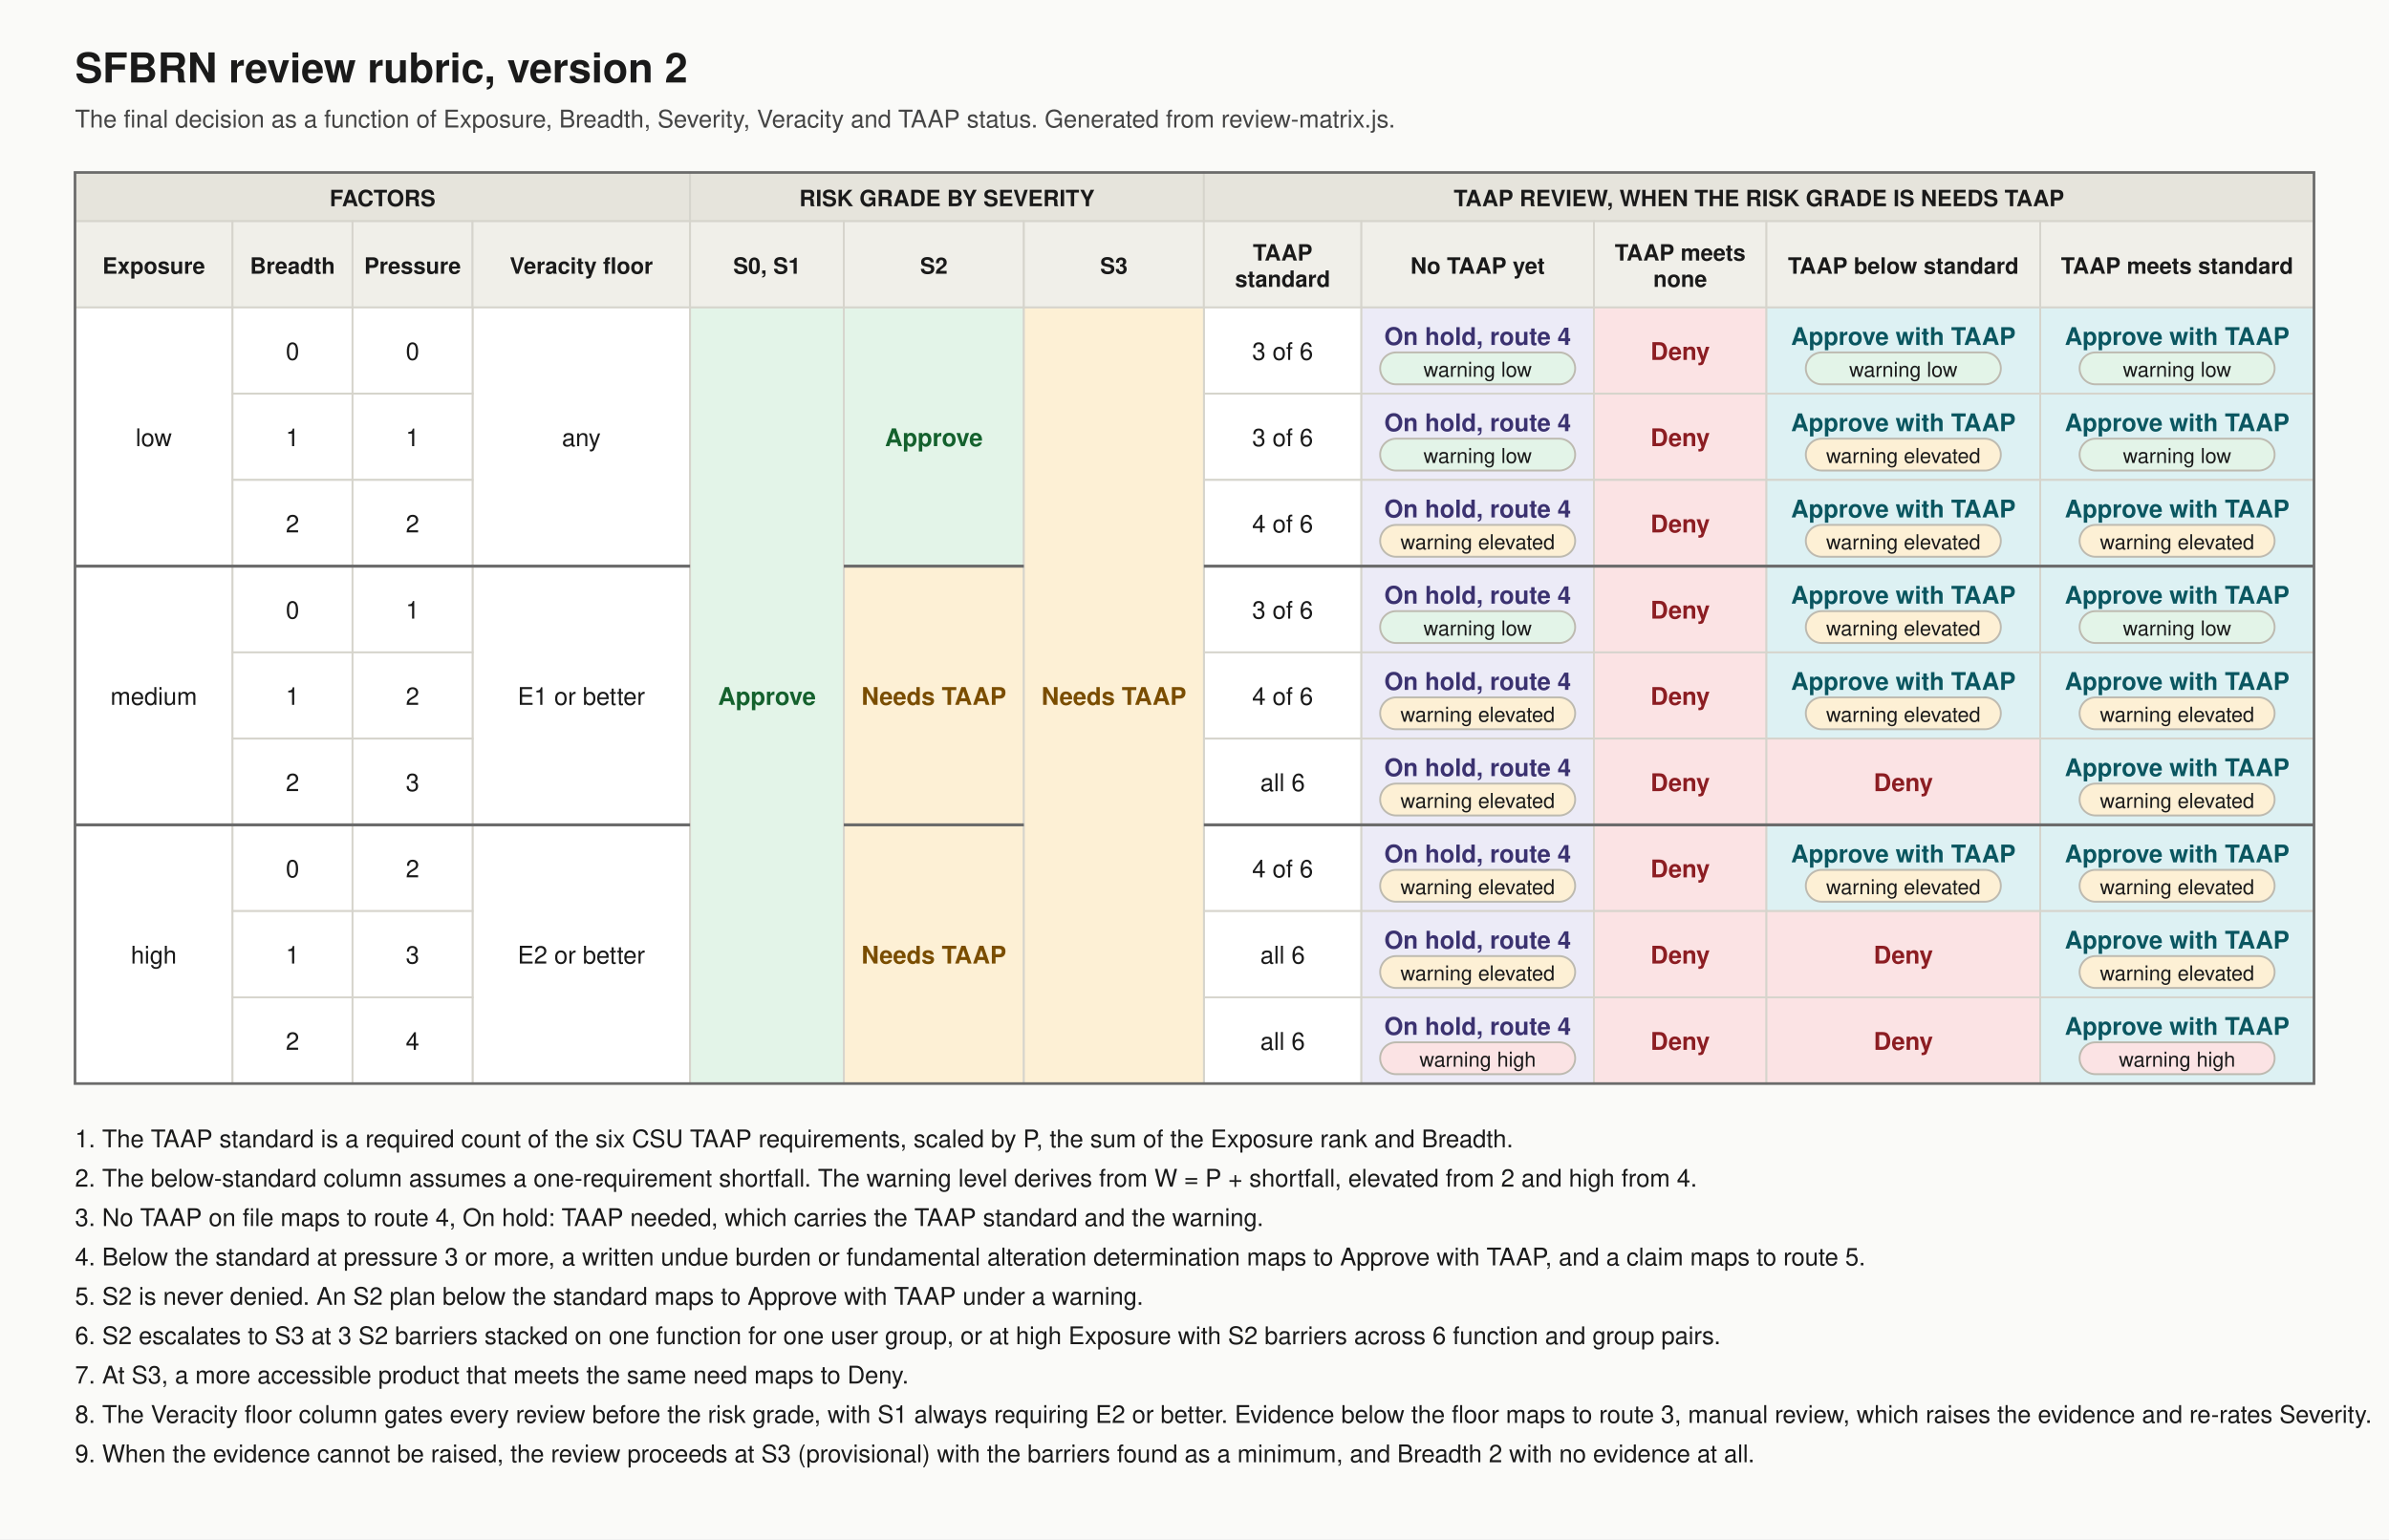
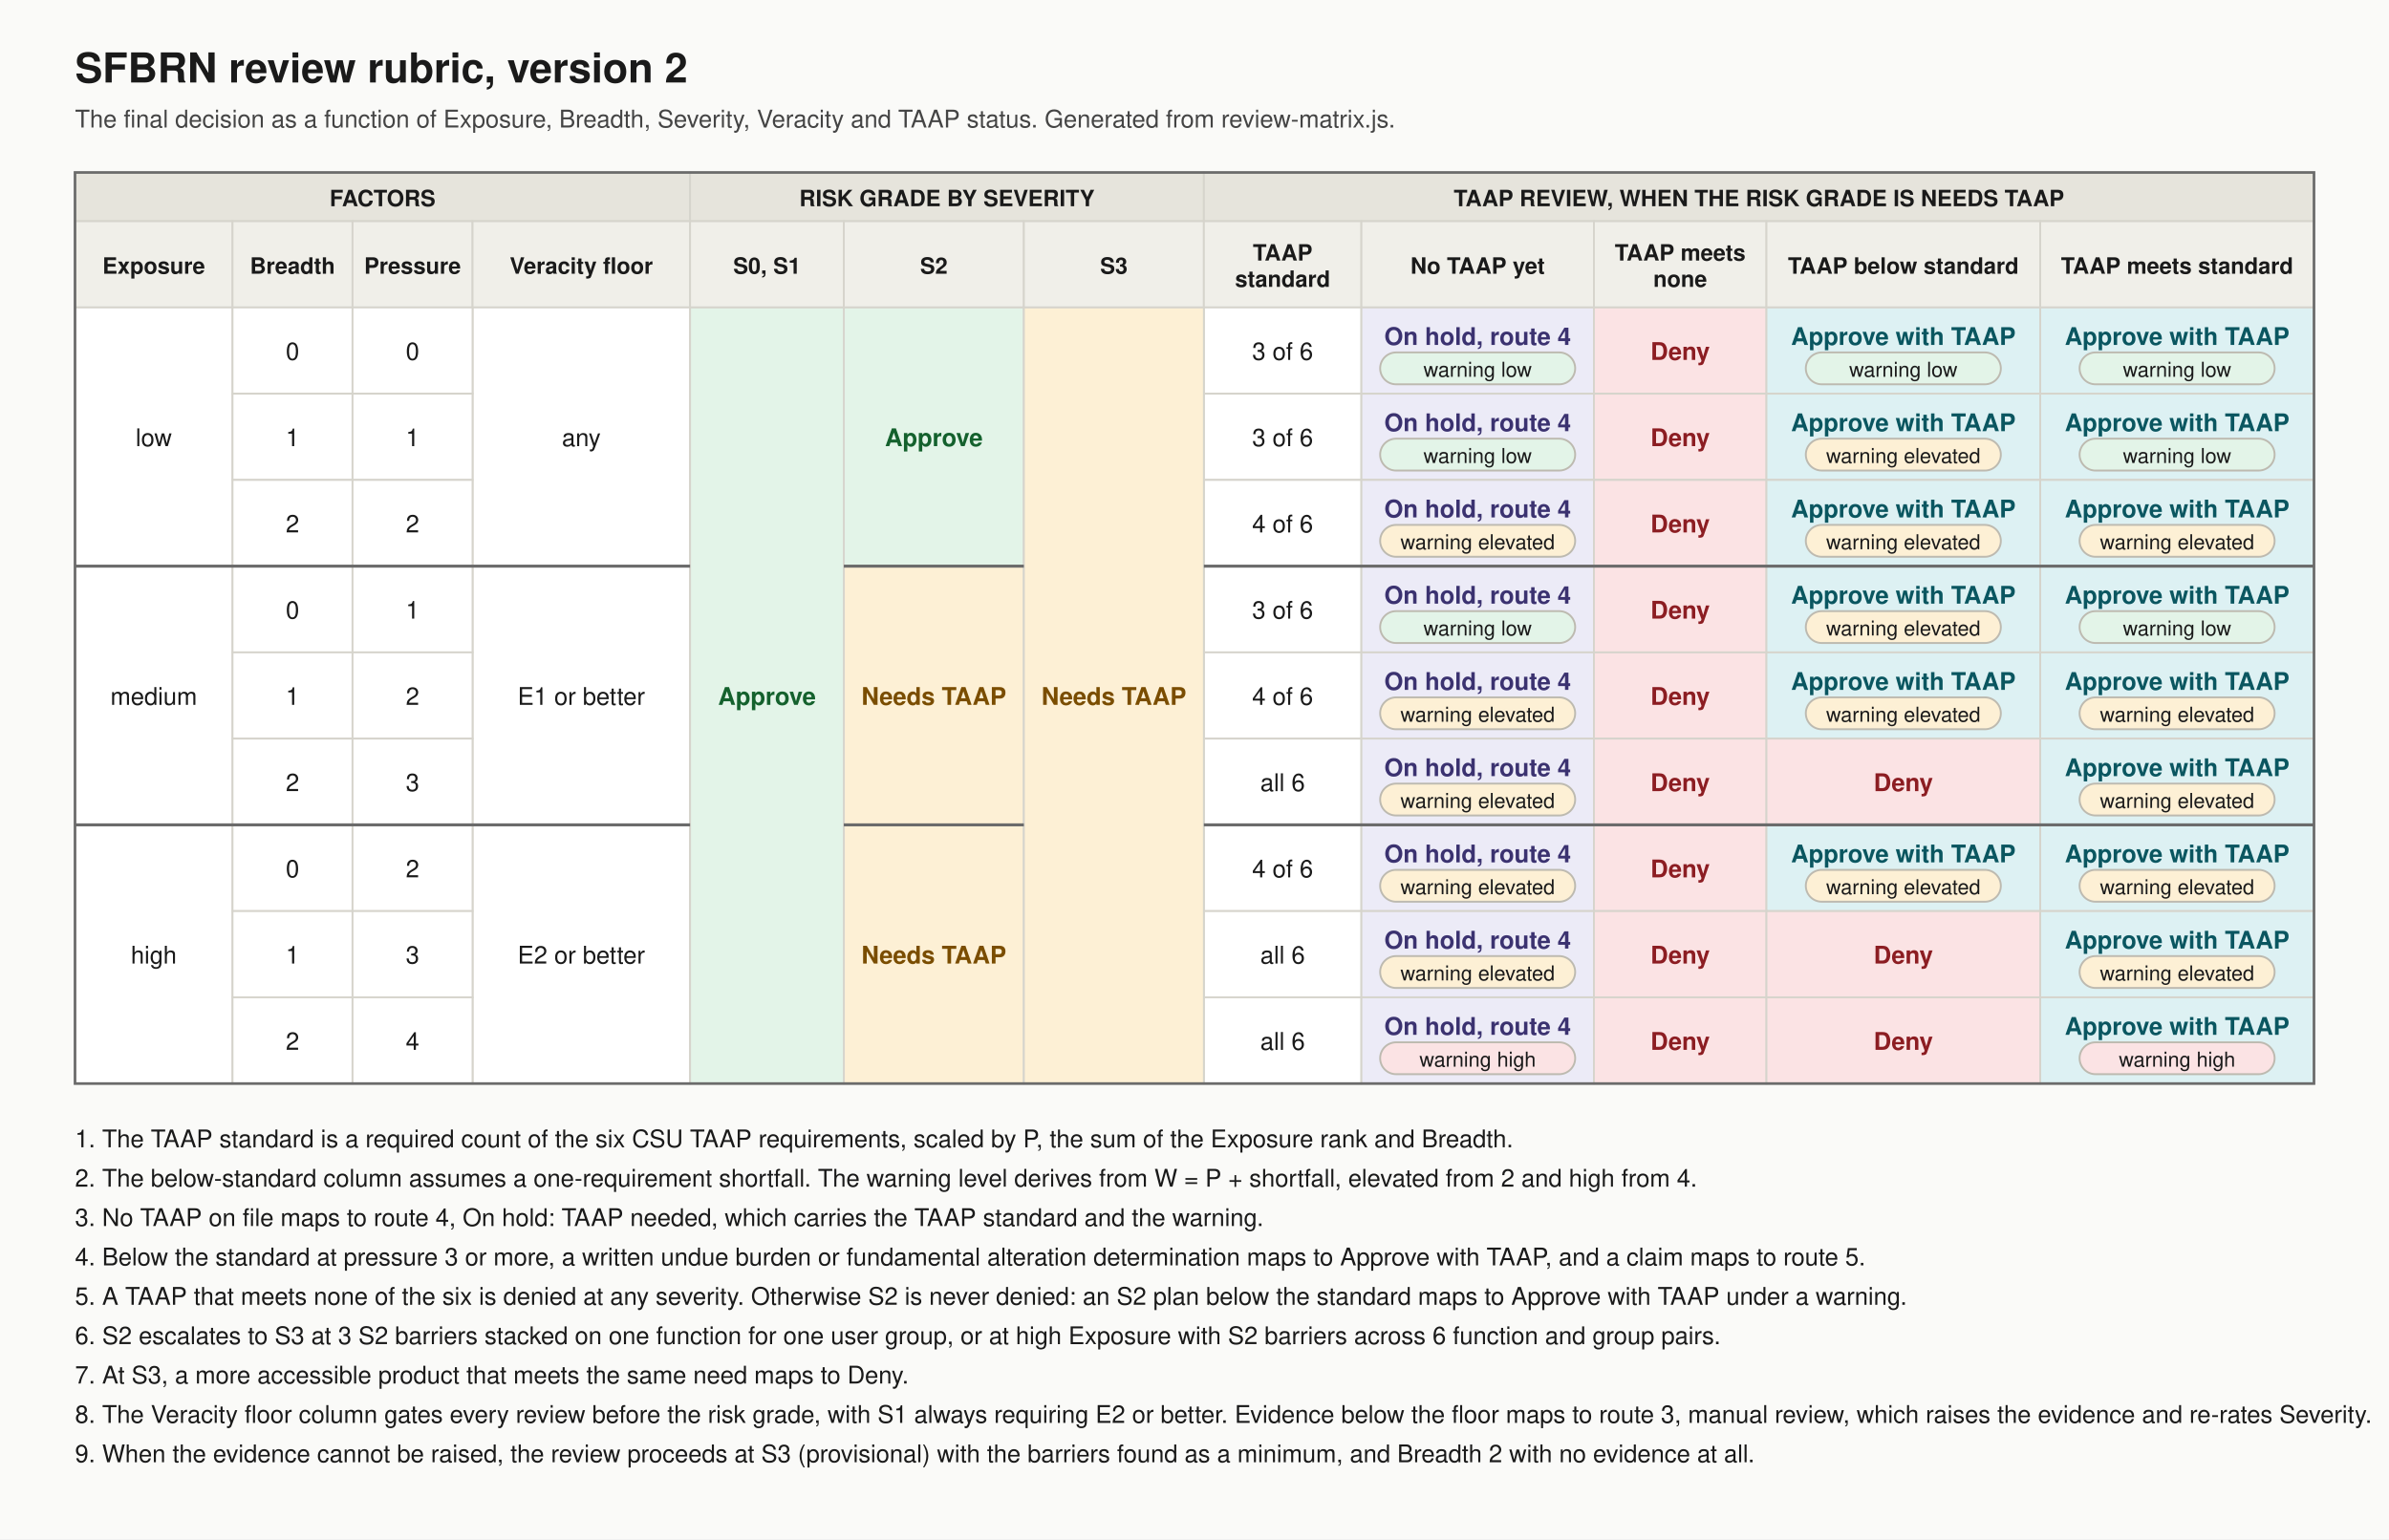
<svg xmlns="http://www.w3.org/2000/svg" viewBox="0 0 1274 821" width="1274" height="821" role="img" aria-labelledby="t d" font-family="Segoe UI, system-ui, -apple-system, Helvetica, Arial, sans-serif">
  <rect width="1274" height="821" fill="#fafaf8" />
  <text x="40" y="44" font-size="22" font-weight="700" fill="#1a1a1a">SFBRN review rubric, version 2</text>
  <text x="40" y="68" font-size="13" fill="#444">The final decision as a function of Exposure, Breadth, Severity, Veracity and TAAP status. Generated from review-matrix.js.</text>
  <rect x="40" y="92" width="328" height="26" fill="#e6e4dc" stroke="#d6d4cc" />
  <text x="204" y="110" text-anchor="middle" font-size="12" font-weight="700" fill="#1a1a1a">FACTORS</text>
  <rect x="368" y="92" width="274" height="26" fill="#e6e4dc" stroke="#d6d4cc" />
  <text x="505" y="110" text-anchor="middle" font-size="12" font-weight="700" fill="#1a1a1a">RISK GRADE BY SEVERITY</text>
  <rect x="642" y="92" width="592" height="26" fill="#e6e4dc" stroke="#d6d4cc" />
  <text x="938" y="110" text-anchor="middle" font-size="12" font-weight="700" fill="#1a1a1a">TAAP REVIEW, WHEN THE RISK GRADE IS NEEDS TAAP</text>
  <rect x="40" y="118" width="84" height="46" fill="#f0efe9" stroke="#d6d4cc" />
  <text x="82" y="146" text-anchor="middle" font-size="12" font-weight="700" fill="#1a1a1a">Exposure</text>
  <rect x="124" y="118" width="64" height="46" fill="#f0efe9" stroke="#d6d4cc" />
  <text x="156" y="146" text-anchor="middle" font-size="12" font-weight="700" fill="#1a1a1a">Breadth</text>
  <rect x="188" y="118" width="64" height="46" fill="#f0efe9" stroke="#d6d4cc" />
  <text x="220" y="146" text-anchor="middle" font-size="12" font-weight="700" fill="#1a1a1a">Pressure</text>
  <rect x="252" y="118" width="116" height="46" fill="#f0efe9" stroke="#d6d4cc" />
  <text x="310" y="146" text-anchor="middle" font-size="12" font-weight="700" fill="#1a1a1a">Veracity floor</text>
  <rect x="368" y="118" width="82" height="46" fill="#f0efe9" stroke="#d6d4cc" />
  <text x="409" y="146" text-anchor="middle" font-size="12" font-weight="700" fill="#1a1a1a">S0, S1</text>
  <rect x="450" y="118" width="96" height="46" fill="#f0efe9" stroke="#d6d4cc" />
  <text x="498" y="146" text-anchor="middle" font-size="12" font-weight="700" fill="#1a1a1a">S2</text>
  <rect x="546" y="118" width="96" height="46" fill="#f0efe9" stroke="#d6d4cc" />
  <text x="594" y="146" text-anchor="middle" font-size="12" font-weight="700" fill="#1a1a1a">S3</text>
  <rect x="642" y="118" width="84" height="46" fill="#f0efe9" stroke="#d6d4cc" />
  <text x="684" y="139" text-anchor="middle" font-size="12" font-weight="700" fill="#1a1a1a">TAAP</text>
  <text x="684" y="153" text-anchor="middle" font-size="12" font-weight="700" fill="#1a1a1a">standard</text>
  <rect x="726" y="118" width="124" height="46" fill="#f0efe9" stroke="#d6d4cc" />
  <text x="788" y="146" text-anchor="middle" font-size="12" font-weight="700" fill="#1a1a1a">No TAAP yet</text>
  <rect x="850" y="118" width="92" height="46" fill="#f0efe9" stroke="#d6d4cc" />
  <text x="896" y="139" text-anchor="middle" font-size="12" font-weight="700" fill="#1a1a1a">TAAP meets</text>
  <text x="896" y="153" text-anchor="middle" font-size="12" font-weight="700" fill="#1a1a1a">none</text>
  <rect x="942" y="118" width="146" height="46" fill="#f0efe9" stroke="#d6d4cc" />
  <text x="1015" y="146" text-anchor="middle" font-size="12" font-weight="700" fill="#1a1a1a">TAAP below standard</text>
  <rect x="1088" y="118" width="146" height="46" fill="#f0efe9" stroke="#d6d4cc" />
  <text x="1161" y="146" text-anchor="middle" font-size="12" font-weight="700" fill="#1a1a1a">TAAP meets standard</text>
  <rect x="40" y="164" width="84" height="138" fill="#ffffff" stroke="#d6d4cc" />
  <text x="82" y="238" text-anchor="middle" font-size="13" font-weight="400" fill="#1a1a1a">low</text>
  <rect x="252" y="164" width="116" height="138" fill="#ffffff" stroke="#d6d4cc" />
  <text x="310" y="238" text-anchor="middle" font-size="13" font-weight="400" fill="#1a1a1a">any</text>
  <rect x="450" y="164" width="96" height="138" fill="#e3f4e8" stroke="#d6d4cc" />
  <text x="498" y="238" text-anchor="middle" font-size="13" font-weight="600" fill="#14612d">Approve</text>
  <rect x="124" y="164" width="64" height="46" fill="#ffffff" stroke="#d6d4cc" />
  <text x="156" y="192" text-anchor="middle" font-size="13" font-weight="400" fill="#1a1a1a">0</text>
  <rect x="188" y="164" width="64" height="46" fill="#ffffff" stroke="#d6d4cc" />
  <text x="220" y="192" text-anchor="middle" font-size="13" font-weight="400" fill="#1a1a1a">0</text>
  <rect x="642" y="164" width="84" height="46" fill="#ffffff" stroke="#d6d4cc" />
  <text x="684" y="192" text-anchor="middle" font-size="13" font-weight="400" fill="#1a1a1a">3 of 6</text>
  <rect x="726" y="164" width="124" height="46" fill="#ecebf7" stroke="#d6d4cc" />
  <text x="788" y="184" text-anchor="middle" font-size="13" font-weight="600" fill="#3b3270">On hold, route 4</text>
  <rect x="736" y="188" width="104" height="17" rx="8.5" fill="#e3f4e8" stroke="#bdbab0" />
  <text x="788" y="201" text-anchor="middle" font-size="11" font-weight="400" fill="#1a1a1a">warning low</text>
  <rect x="850" y="164" width="92" height="46" fill="#fbe3e4" stroke="#d6d4cc" />
  <text x="896" y="192" text-anchor="middle" font-size="13" font-weight="600" fill="#8c1d22">Deny</text>
  <rect x="942" y="164" width="146" height="46" fill="#ddf1f3" stroke="#d6d4cc" />
  <text x="1015" y="184" text-anchor="middle" font-size="13" font-weight="600" fill="#0a5660">Approve with TAAP</text>
  <rect x="963" y="188" width="104" height="17" rx="8.5" fill="#e3f4e8" stroke="#bdbab0" />
  <text x="1015" y="201" text-anchor="middle" font-size="11" font-weight="400" fill="#1a1a1a">warning low</text>
  <rect x="1088" y="164" width="146" height="46" fill="#ddf1f3" stroke="#d6d4cc" />
  <text x="1161" y="184" text-anchor="middle" font-size="13" font-weight="600" fill="#0a5660">Approve with TAAP</text>
  <rect x="1109" y="188" width="104" height="17" rx="8.5" fill="#e3f4e8" stroke="#bdbab0" />
  <text x="1161" y="201" text-anchor="middle" font-size="11" font-weight="400" fill="#1a1a1a">warning low</text>
  <rect x="124" y="210" width="64" height="46" fill="#ffffff" stroke="#d6d4cc" />
  <text x="156" y="238" text-anchor="middle" font-size="13" font-weight="400" fill="#1a1a1a">1</text>
  <rect x="188" y="210" width="64" height="46" fill="#ffffff" stroke="#d6d4cc" />
  <text x="220" y="238" text-anchor="middle" font-size="13" font-weight="400" fill="#1a1a1a">1</text>
  <rect x="642" y="210" width="84" height="46" fill="#ffffff" stroke="#d6d4cc" />
  <text x="684" y="238" text-anchor="middle" font-size="13" font-weight="400" fill="#1a1a1a">3 of 6</text>
  <rect x="726" y="210" width="124" height="46" fill="#ecebf7" stroke="#d6d4cc" />
  <text x="788" y="230" text-anchor="middle" font-size="13" font-weight="600" fill="#3b3270">On hold, route 4</text>
  <rect x="736" y="234" width="104" height="17" rx="8.5" fill="#e3f4e8" stroke="#bdbab0" />
  <text x="788" y="247" text-anchor="middle" font-size="11" font-weight="400" fill="#1a1a1a">warning low</text>
  <rect x="850" y="210" width="92" height="46" fill="#fbe3e4" stroke="#d6d4cc" />
  <text x="896" y="238" text-anchor="middle" font-size="13" font-weight="600" fill="#8c1d22">Deny</text>
  <rect x="942" y="210" width="146" height="46" fill="#ddf1f3" stroke="#d6d4cc" />
  <text x="1015" y="230" text-anchor="middle" font-size="13" font-weight="600" fill="#0a5660">Approve with TAAP</text>
  <rect x="963" y="234" width="104" height="17" rx="8.5" fill="#fdf0d5" stroke="#bdbab0" />
  <text x="1015" y="247" text-anchor="middle" font-size="11" font-weight="400" fill="#1a1a1a">warning elevated</text>
  <rect x="1088" y="210" width="146" height="46" fill="#ddf1f3" stroke="#d6d4cc" />
  <text x="1161" y="230" text-anchor="middle" font-size="13" font-weight="600" fill="#0a5660">Approve with TAAP</text>
  <rect x="1109" y="234" width="104" height="17" rx="8.5" fill="#e3f4e8" stroke="#bdbab0" />
  <text x="1161" y="247" text-anchor="middle" font-size="11" font-weight="400" fill="#1a1a1a">warning low</text>
  <rect x="124" y="256" width="64" height="46" fill="#ffffff" stroke="#d6d4cc" />
  <text x="156" y="284" text-anchor="middle" font-size="13" font-weight="400" fill="#1a1a1a">2</text>
  <rect x="188" y="256" width="64" height="46" fill="#ffffff" stroke="#d6d4cc" />
  <text x="220" y="284" text-anchor="middle" font-size="13" font-weight="400" fill="#1a1a1a">2</text>
  <rect x="642" y="256" width="84" height="46" fill="#ffffff" stroke="#d6d4cc" />
  <text x="684" y="284" text-anchor="middle" font-size="13" font-weight="400" fill="#1a1a1a">4 of 6</text>
  <rect x="726" y="256" width="124" height="46" fill="#ecebf7" stroke="#d6d4cc" />
  <text x="788" y="276" text-anchor="middle" font-size="13" font-weight="600" fill="#3b3270">On hold, route 4</text>
  <rect x="736" y="280" width="104" height="17" rx="8.5" fill="#fdf0d5" stroke="#bdbab0" />
  <text x="788" y="293" text-anchor="middle" font-size="11" font-weight="400" fill="#1a1a1a">warning elevated</text>
  <rect x="850" y="256" width="92" height="46" fill="#fbe3e4" stroke="#d6d4cc" />
  <text x="896" y="284" text-anchor="middle" font-size="13" font-weight="600" fill="#8c1d22">Deny</text>
  <rect x="942" y="256" width="146" height="46" fill="#ddf1f3" stroke="#d6d4cc" />
  <text x="1015" y="276" text-anchor="middle" font-size="13" font-weight="600" fill="#0a5660">Approve with TAAP</text>
  <rect x="963" y="280" width="104" height="17" rx="8.5" fill="#fdf0d5" stroke="#bdbab0" />
  <text x="1015" y="293" text-anchor="middle" font-size="11" font-weight="400" fill="#1a1a1a">warning elevated</text>
  <rect x="1088" y="256" width="146" height="46" fill="#ddf1f3" stroke="#d6d4cc" />
  <text x="1161" y="276" text-anchor="middle" font-size="13" font-weight="600" fill="#0a5660">Approve with TAAP</text>
  <rect x="1109" y="280" width="104" height="17" rx="8.5" fill="#fdf0d5" stroke="#bdbab0" />
  <text x="1161" y="293" text-anchor="middle" font-size="11" font-weight="400" fill="#1a1a1a">warning elevated</text>
  <rect x="40" y="302" width="84" height="138" fill="#ffffff" stroke="#d6d4cc" />
  <text x="82" y="376" text-anchor="middle" font-size="13" font-weight="400" fill="#1a1a1a">medium</text>
  <rect x="252" y="302" width="116" height="138" fill="#ffffff" stroke="#d6d4cc" />
  <text x="310" y="376" text-anchor="middle" font-size="13" font-weight="400" fill="#1a1a1a">E1 or better</text>
  <rect x="450" y="302" width="96" height="138" fill="#fdf0d5" stroke="#d6d4cc" />
  <text x="498" y="376" text-anchor="middle" font-size="13" font-weight="600" fill="#7a4d00">Needs TAAP</text>
  <rect x="124" y="302" width="64" height="46" fill="#ffffff" stroke="#d6d4cc" />
  <text x="156" y="330" text-anchor="middle" font-size="13" font-weight="400" fill="#1a1a1a">0</text>
  <rect x="188" y="302" width="64" height="46" fill="#ffffff" stroke="#d6d4cc" />
  <text x="220" y="330" text-anchor="middle" font-size="13" font-weight="400" fill="#1a1a1a">1</text>
  <rect x="642" y="302" width="84" height="46" fill="#ffffff" stroke="#d6d4cc" />
  <text x="684" y="330" text-anchor="middle" font-size="13" font-weight="400" fill="#1a1a1a">3 of 6</text>
  <rect x="726" y="302" width="124" height="46" fill="#ecebf7" stroke="#d6d4cc" />
  <text x="788" y="322" text-anchor="middle" font-size="13" font-weight="600" fill="#3b3270">On hold, route 4</text>
  <rect x="736" y="326" width="104" height="17" rx="8.5" fill="#e3f4e8" stroke="#bdbab0" />
  <text x="788" y="339" text-anchor="middle" font-size="11" font-weight="400" fill="#1a1a1a">warning low</text>
  <rect x="850" y="302" width="92" height="46" fill="#fbe3e4" stroke="#d6d4cc" />
  <text x="896" y="330" text-anchor="middle" font-size="13" font-weight="600" fill="#8c1d22">Deny</text>
  <rect x="942" y="302" width="146" height="46" fill="#ddf1f3" stroke="#d6d4cc" />
  <text x="1015" y="322" text-anchor="middle" font-size="13" font-weight="600" fill="#0a5660">Approve with TAAP</text>
  <rect x="963" y="326" width="104" height="17" rx="8.5" fill="#fdf0d5" stroke="#bdbab0" />
  <text x="1015" y="339" text-anchor="middle" font-size="11" font-weight="400" fill="#1a1a1a">warning elevated</text>
  <rect x="1088" y="302" width="146" height="46" fill="#ddf1f3" stroke="#d6d4cc" />
  <text x="1161" y="322" text-anchor="middle" font-size="13" font-weight="600" fill="#0a5660">Approve with TAAP</text>
  <rect x="1109" y="326" width="104" height="17" rx="8.5" fill="#e3f4e8" stroke="#bdbab0" />
  <text x="1161" y="339" text-anchor="middle" font-size="11" font-weight="400" fill="#1a1a1a">warning low</text>
  <rect x="124" y="348" width="64" height="46" fill="#ffffff" stroke="#d6d4cc" />
  <text x="156" y="376" text-anchor="middle" font-size="13" font-weight="400" fill="#1a1a1a">1</text>
  <rect x="188" y="348" width="64" height="46" fill="#ffffff" stroke="#d6d4cc" />
  <text x="220" y="376" text-anchor="middle" font-size="13" font-weight="400" fill="#1a1a1a">2</text>
  <rect x="642" y="348" width="84" height="46" fill="#ffffff" stroke="#d6d4cc" />
  <text x="684" y="376" text-anchor="middle" font-size="13" font-weight="400" fill="#1a1a1a">4 of 6</text>
  <rect x="726" y="348" width="124" height="46" fill="#ecebf7" stroke="#d6d4cc" />
  <text x="788" y="368" text-anchor="middle" font-size="13" font-weight="600" fill="#3b3270">On hold, route 4</text>
  <rect x="736" y="372" width="104" height="17" rx="8.5" fill="#fdf0d5" stroke="#bdbab0" />
  <text x="788" y="385" text-anchor="middle" font-size="11" font-weight="400" fill="#1a1a1a">warning elevated</text>
  <rect x="850" y="348" width="92" height="46" fill="#fbe3e4" stroke="#d6d4cc" />
  <text x="896" y="376" text-anchor="middle" font-size="13" font-weight="600" fill="#8c1d22">Deny</text>
  <rect x="942" y="348" width="146" height="46" fill="#ddf1f3" stroke="#d6d4cc" />
  <text x="1015" y="368" text-anchor="middle" font-size="13" font-weight="600" fill="#0a5660">Approve with TAAP</text>
  <rect x="963" y="372" width="104" height="17" rx="8.5" fill="#fdf0d5" stroke="#bdbab0" />
  <text x="1015" y="385" text-anchor="middle" font-size="11" font-weight="400" fill="#1a1a1a">warning elevated</text>
  <rect x="1088" y="348" width="146" height="46" fill="#ddf1f3" stroke="#d6d4cc" />
  <text x="1161" y="368" text-anchor="middle" font-size="13" font-weight="600" fill="#0a5660">Approve with TAAP</text>
  <rect x="1109" y="372" width="104" height="17" rx="8.5" fill="#fdf0d5" stroke="#bdbab0" />
  <text x="1161" y="385" text-anchor="middle" font-size="11" font-weight="400" fill="#1a1a1a">warning elevated</text>
  <rect x="124" y="394" width="64" height="46" fill="#ffffff" stroke="#d6d4cc" />
  <text x="156" y="422" text-anchor="middle" font-size="13" font-weight="400" fill="#1a1a1a">2</text>
  <rect x="188" y="394" width="64" height="46" fill="#ffffff" stroke="#d6d4cc" />
  <text x="220" y="422" text-anchor="middle" font-size="13" font-weight="400" fill="#1a1a1a">3</text>
  <rect x="642" y="394" width="84" height="46" fill="#ffffff" stroke="#d6d4cc" />
  <text x="684" y="422" text-anchor="middle" font-size="13" font-weight="400" fill="#1a1a1a">all 6</text>
  <rect x="726" y="394" width="124" height="46" fill="#ecebf7" stroke="#d6d4cc" />
  <text x="788" y="414" text-anchor="middle" font-size="13" font-weight="600" fill="#3b3270">On hold, route 4</text>
  <rect x="736" y="418" width="104" height="17" rx="8.5" fill="#fdf0d5" stroke="#bdbab0" />
  <text x="788" y="431" text-anchor="middle" font-size="11" font-weight="400" fill="#1a1a1a">warning elevated</text>
  <rect x="850" y="394" width="92" height="46" fill="#fbe3e4" stroke="#d6d4cc" />
  <text x="896" y="422" text-anchor="middle" font-size="13" font-weight="600" fill="#8c1d22">Deny</text>
  <rect x="942" y="394" width="146" height="46" fill="#fbe3e4" stroke="#d6d4cc" />
  <text x="1015" y="422" text-anchor="middle" font-size="13" font-weight="600" fill="#8c1d22">Deny</text>
  <rect x="1088" y="394" width="146" height="46" fill="#ddf1f3" stroke="#d6d4cc" />
  <text x="1161" y="414" text-anchor="middle" font-size="13" font-weight="600" fill="#0a5660">Approve with TAAP</text>
  <rect x="1109" y="418" width="104" height="17" rx="8.5" fill="#fdf0d5" stroke="#bdbab0" />
  <text x="1161" y="431" text-anchor="middle" font-size="11" font-weight="400" fill="#1a1a1a">warning elevated</text>
  <rect x="40" y="440" width="84" height="138" fill="#ffffff" stroke="#d6d4cc" />
  <text x="82" y="514" text-anchor="middle" font-size="13" font-weight="400" fill="#1a1a1a">high</text>
  <rect x="252" y="440" width="116" height="138" fill="#ffffff" stroke="#d6d4cc" />
  <text x="310" y="514" text-anchor="middle" font-size="13" font-weight="400" fill="#1a1a1a">E2 or better</text>
  <rect x="450" y="440" width="96" height="138" fill="#fdf0d5" stroke="#d6d4cc" />
  <text x="498" y="514" text-anchor="middle" font-size="13" font-weight="600" fill="#7a4d00">Needs TAAP</text>
  <rect x="124" y="440" width="64" height="46" fill="#ffffff" stroke="#d6d4cc" />
  <text x="156" y="468" text-anchor="middle" font-size="13" font-weight="400" fill="#1a1a1a">0</text>
  <rect x="188" y="440" width="64" height="46" fill="#ffffff" stroke="#d6d4cc" />
  <text x="220" y="468" text-anchor="middle" font-size="13" font-weight="400" fill="#1a1a1a">2</text>
  <rect x="642" y="440" width="84" height="46" fill="#ffffff" stroke="#d6d4cc" />
  <text x="684" y="468" text-anchor="middle" font-size="13" font-weight="400" fill="#1a1a1a">4 of 6</text>
  <rect x="726" y="440" width="124" height="46" fill="#ecebf7" stroke="#d6d4cc" />
  <text x="788" y="460" text-anchor="middle" font-size="13" font-weight="600" fill="#3b3270">On hold, route 4</text>
  <rect x="736" y="464" width="104" height="17" rx="8.5" fill="#fdf0d5" stroke="#bdbab0" />
  <text x="788" y="477" text-anchor="middle" font-size="11" font-weight="400" fill="#1a1a1a">warning elevated</text>
  <rect x="850" y="440" width="92" height="46" fill="#fbe3e4" stroke="#d6d4cc" />
  <text x="896" y="468" text-anchor="middle" font-size="13" font-weight="600" fill="#8c1d22">Deny</text>
  <rect x="942" y="440" width="146" height="46" fill="#ddf1f3" stroke="#d6d4cc" />
  <text x="1015" y="460" text-anchor="middle" font-size="13" font-weight="600" fill="#0a5660">Approve with TAAP</text>
  <rect x="963" y="464" width="104" height="17" rx="8.5" fill="#fdf0d5" stroke="#bdbab0" />
  <text x="1015" y="477" text-anchor="middle" font-size="11" font-weight="400" fill="#1a1a1a">warning elevated</text>
  <rect x="1088" y="440" width="146" height="46" fill="#ddf1f3" stroke="#d6d4cc" />
  <text x="1161" y="460" text-anchor="middle" font-size="13" font-weight="600" fill="#0a5660">Approve with TAAP</text>
  <rect x="1109" y="464" width="104" height="17" rx="8.5" fill="#fdf0d5" stroke="#bdbab0" />
  <text x="1161" y="477" text-anchor="middle" font-size="11" font-weight="400" fill="#1a1a1a">warning elevated</text>
  <rect x="124" y="486" width="64" height="46" fill="#ffffff" stroke="#d6d4cc" />
  <text x="156" y="514" text-anchor="middle" font-size="13" font-weight="400" fill="#1a1a1a">1</text>
  <rect x="188" y="486" width="64" height="46" fill="#ffffff" stroke="#d6d4cc" />
  <text x="220" y="514" text-anchor="middle" font-size="13" font-weight="400" fill="#1a1a1a">3</text>
  <rect x="642" y="486" width="84" height="46" fill="#ffffff" stroke="#d6d4cc" />
  <text x="684" y="514" text-anchor="middle" font-size="13" font-weight="400" fill="#1a1a1a">all 6</text>
  <rect x="726" y="486" width="124" height="46" fill="#ecebf7" stroke="#d6d4cc" />
  <text x="788" y="506" text-anchor="middle" font-size="13" font-weight="600" fill="#3b3270">On hold, route 4</text>
  <rect x="736" y="510" width="104" height="17" rx="8.5" fill="#fdf0d5" stroke="#bdbab0" />
  <text x="788" y="523" text-anchor="middle" font-size="11" font-weight="400" fill="#1a1a1a">warning elevated</text>
  <rect x="850" y="486" width="92" height="46" fill="#fbe3e4" stroke="#d6d4cc" />
  <text x="896" y="514" text-anchor="middle" font-size="13" font-weight="600" fill="#8c1d22">Deny</text>
  <rect x="942" y="486" width="146" height="46" fill="#fbe3e4" stroke="#d6d4cc" />
  <text x="1015" y="514" text-anchor="middle" font-size="13" font-weight="600" fill="#8c1d22">Deny</text>
  <rect x="1088" y="486" width="146" height="46" fill="#ddf1f3" stroke="#d6d4cc" />
  <text x="1161" y="506" text-anchor="middle" font-size="13" font-weight="600" fill="#0a5660">Approve with TAAP</text>
  <rect x="1109" y="510" width="104" height="17" rx="8.5" fill="#fdf0d5" stroke="#bdbab0" />
  <text x="1161" y="523" text-anchor="middle" font-size="11" font-weight="400" fill="#1a1a1a">warning elevated</text>
  <rect x="124" y="532" width="64" height="46" fill="#ffffff" stroke="#d6d4cc" />
  <text x="156" y="560" text-anchor="middle" font-size="13" font-weight="400" fill="#1a1a1a">2</text>
  <rect x="188" y="532" width="64" height="46" fill="#ffffff" stroke="#d6d4cc" />
  <text x="220" y="560" text-anchor="middle" font-size="13" font-weight="400" fill="#1a1a1a">4</text>
  <rect x="642" y="532" width="84" height="46" fill="#ffffff" stroke="#d6d4cc" />
  <text x="684" y="560" text-anchor="middle" font-size="13" font-weight="400" fill="#1a1a1a">all 6</text>
  <rect x="726" y="532" width="124" height="46" fill="#ecebf7" stroke="#d6d4cc" />
  <text x="788" y="552" text-anchor="middle" font-size="13" font-weight="600" fill="#3b3270">On hold, route 4</text>
  <rect x="736" y="556" width="104" height="17" rx="8.5" fill="#fbe3e4" stroke="#bdbab0" />
  <text x="788" y="569" text-anchor="middle" font-size="11" font-weight="400" fill="#1a1a1a">warning high</text>
  <rect x="850" y="532" width="92" height="46" fill="#fbe3e4" stroke="#d6d4cc" />
  <text x="896" y="560" text-anchor="middle" font-size="13" font-weight="600" fill="#8c1d22">Deny</text>
  <rect x="942" y="532" width="146" height="46" fill="#fbe3e4" stroke="#d6d4cc" />
  <text x="1015" y="560" text-anchor="middle" font-size="13" font-weight="600" fill="#8c1d22">Deny</text>
  <rect x="1088" y="532" width="146" height="46" fill="#ddf1f3" stroke="#d6d4cc" />
  <text x="1161" y="552" text-anchor="middle" font-size="13" font-weight="600" fill="#0a5660">Approve with TAAP</text>
  <rect x="1109" y="556" width="104" height="17" rx="8.5" fill="#fbe3e4" stroke="#bdbab0" />
  <text x="1161" y="569" text-anchor="middle" font-size="11" font-weight="400" fill="#1a1a1a">warning high</text>
  <rect x="368" y="164" width="82" height="414" fill="#e3f4e8" stroke="#d6d4cc" />
  <text x="409" y="376" text-anchor="middle" font-size="13" font-weight="600" fill="#14612d">Approve</text>
  <rect x="546" y="164" width="96" height="414" fill="#fdf0d5" stroke="#d6d4cc" />
  <text x="594" y="376" text-anchor="middle" font-size="13" font-weight="600" fill="#7a4d00">Needs TAAP</text>
  <line x1="40" y1="302" x2="368" y2="302" stroke="#6b6b6b" stroke-width="1.6" />
  <line x1="450" y1="302" x2="546" y2="302" stroke="#6b6b6b" stroke-width="1.6" />
  <line x1="642" y1="302" x2="1234" y2="302" stroke="#6b6b6b" stroke-width="1.6" />
  <line x1="40" y1="440" x2="368" y2="440" stroke="#6b6b6b" stroke-width="1.6" />
  <line x1="450" y1="440" x2="546" y2="440" stroke="#6b6b6b" stroke-width="1.6" />
  <line x1="642" y1="440" x2="1234" y2="440" stroke="#6b6b6b" stroke-width="1.6" />
  <rect x="40" y="92" width="1194" height="486" fill="none" stroke="#6b6b6b" stroke-width="1.4" />
  <text x="40" y="612" text-anchor="start" font-size="13" font-weight="400" fill="#1a1a1a">1.  The TAAP standard is a required count of the six CSU TAAP requirements, scaled by P, the sum of the Exposure rank and Breadth.</text>
  <text x="40" y="633" text-anchor="start" font-size="13" font-weight="400" fill="#1a1a1a">2.  The below-standard column assumes a one-requirement shortfall. The warning level derives from W = P + shortfall, elevated from 2 and high from 4.</text>
  <text x="40" y="654" text-anchor="start" font-size="13" font-weight="400" fill="#1a1a1a">3.  No TAAP on file maps to route 4, On hold: TAAP needed, which carries the TAAP standard and the warning.</text>
  <text x="40" y="675" text-anchor="start" font-size="13" font-weight="400" fill="#1a1a1a">4.  Below the standard at pressure 3 or more, a written undue burden or fundamental alteration determination maps to Approve with TAAP, and a claim maps to route 5.</text>
-   <text x="40" y="696" text-anchor="start" font-size="13" font-weight="400" fill="#1a1a1a">5.  S2 is never denied. An S2 plan below the standard maps to Approve with TAAP under a warning.</text>
+   <text x="40" y="696" text-anchor="start" font-size="13" font-weight="400" fill="#1a1a1a">5.  A TAAP that meets none of the six is denied at any severity. Otherwise S2 is never denied: an S2 plan below the standard maps to Approve with TAAP under a warning.</text>
  <text x="40" y="717" text-anchor="start" font-size="13" font-weight="400" fill="#1a1a1a">6.  S2 escalates to S3 at 3 S2 barriers stacked on one function for one user group, or at high Exposure with S2 barriers across 6 function and group pairs.</text>
  <text x="40" y="738" text-anchor="start" font-size="13" font-weight="400" fill="#1a1a1a">7.  At S3, a more accessible product that meets the same need maps to Deny.</text>
  <text x="40" y="759" text-anchor="start" font-size="13" font-weight="400" fill="#1a1a1a">8.  The Veracity floor column gates every review before the risk grade, with S1 always requiring E2 or better. Evidence below the floor maps to route 3, manual review, which raises the evidence and re-rates Severity.</text>
  <text x="40" y="780" text-anchor="start" font-size="13" font-weight="400" fill="#1a1a1a">9.  When the evidence cannot be raised, the review proceeds at S3 (provisional) with the barriers found as a minimum, and Breadth 2 with no evidence at all.</text>
</svg>
